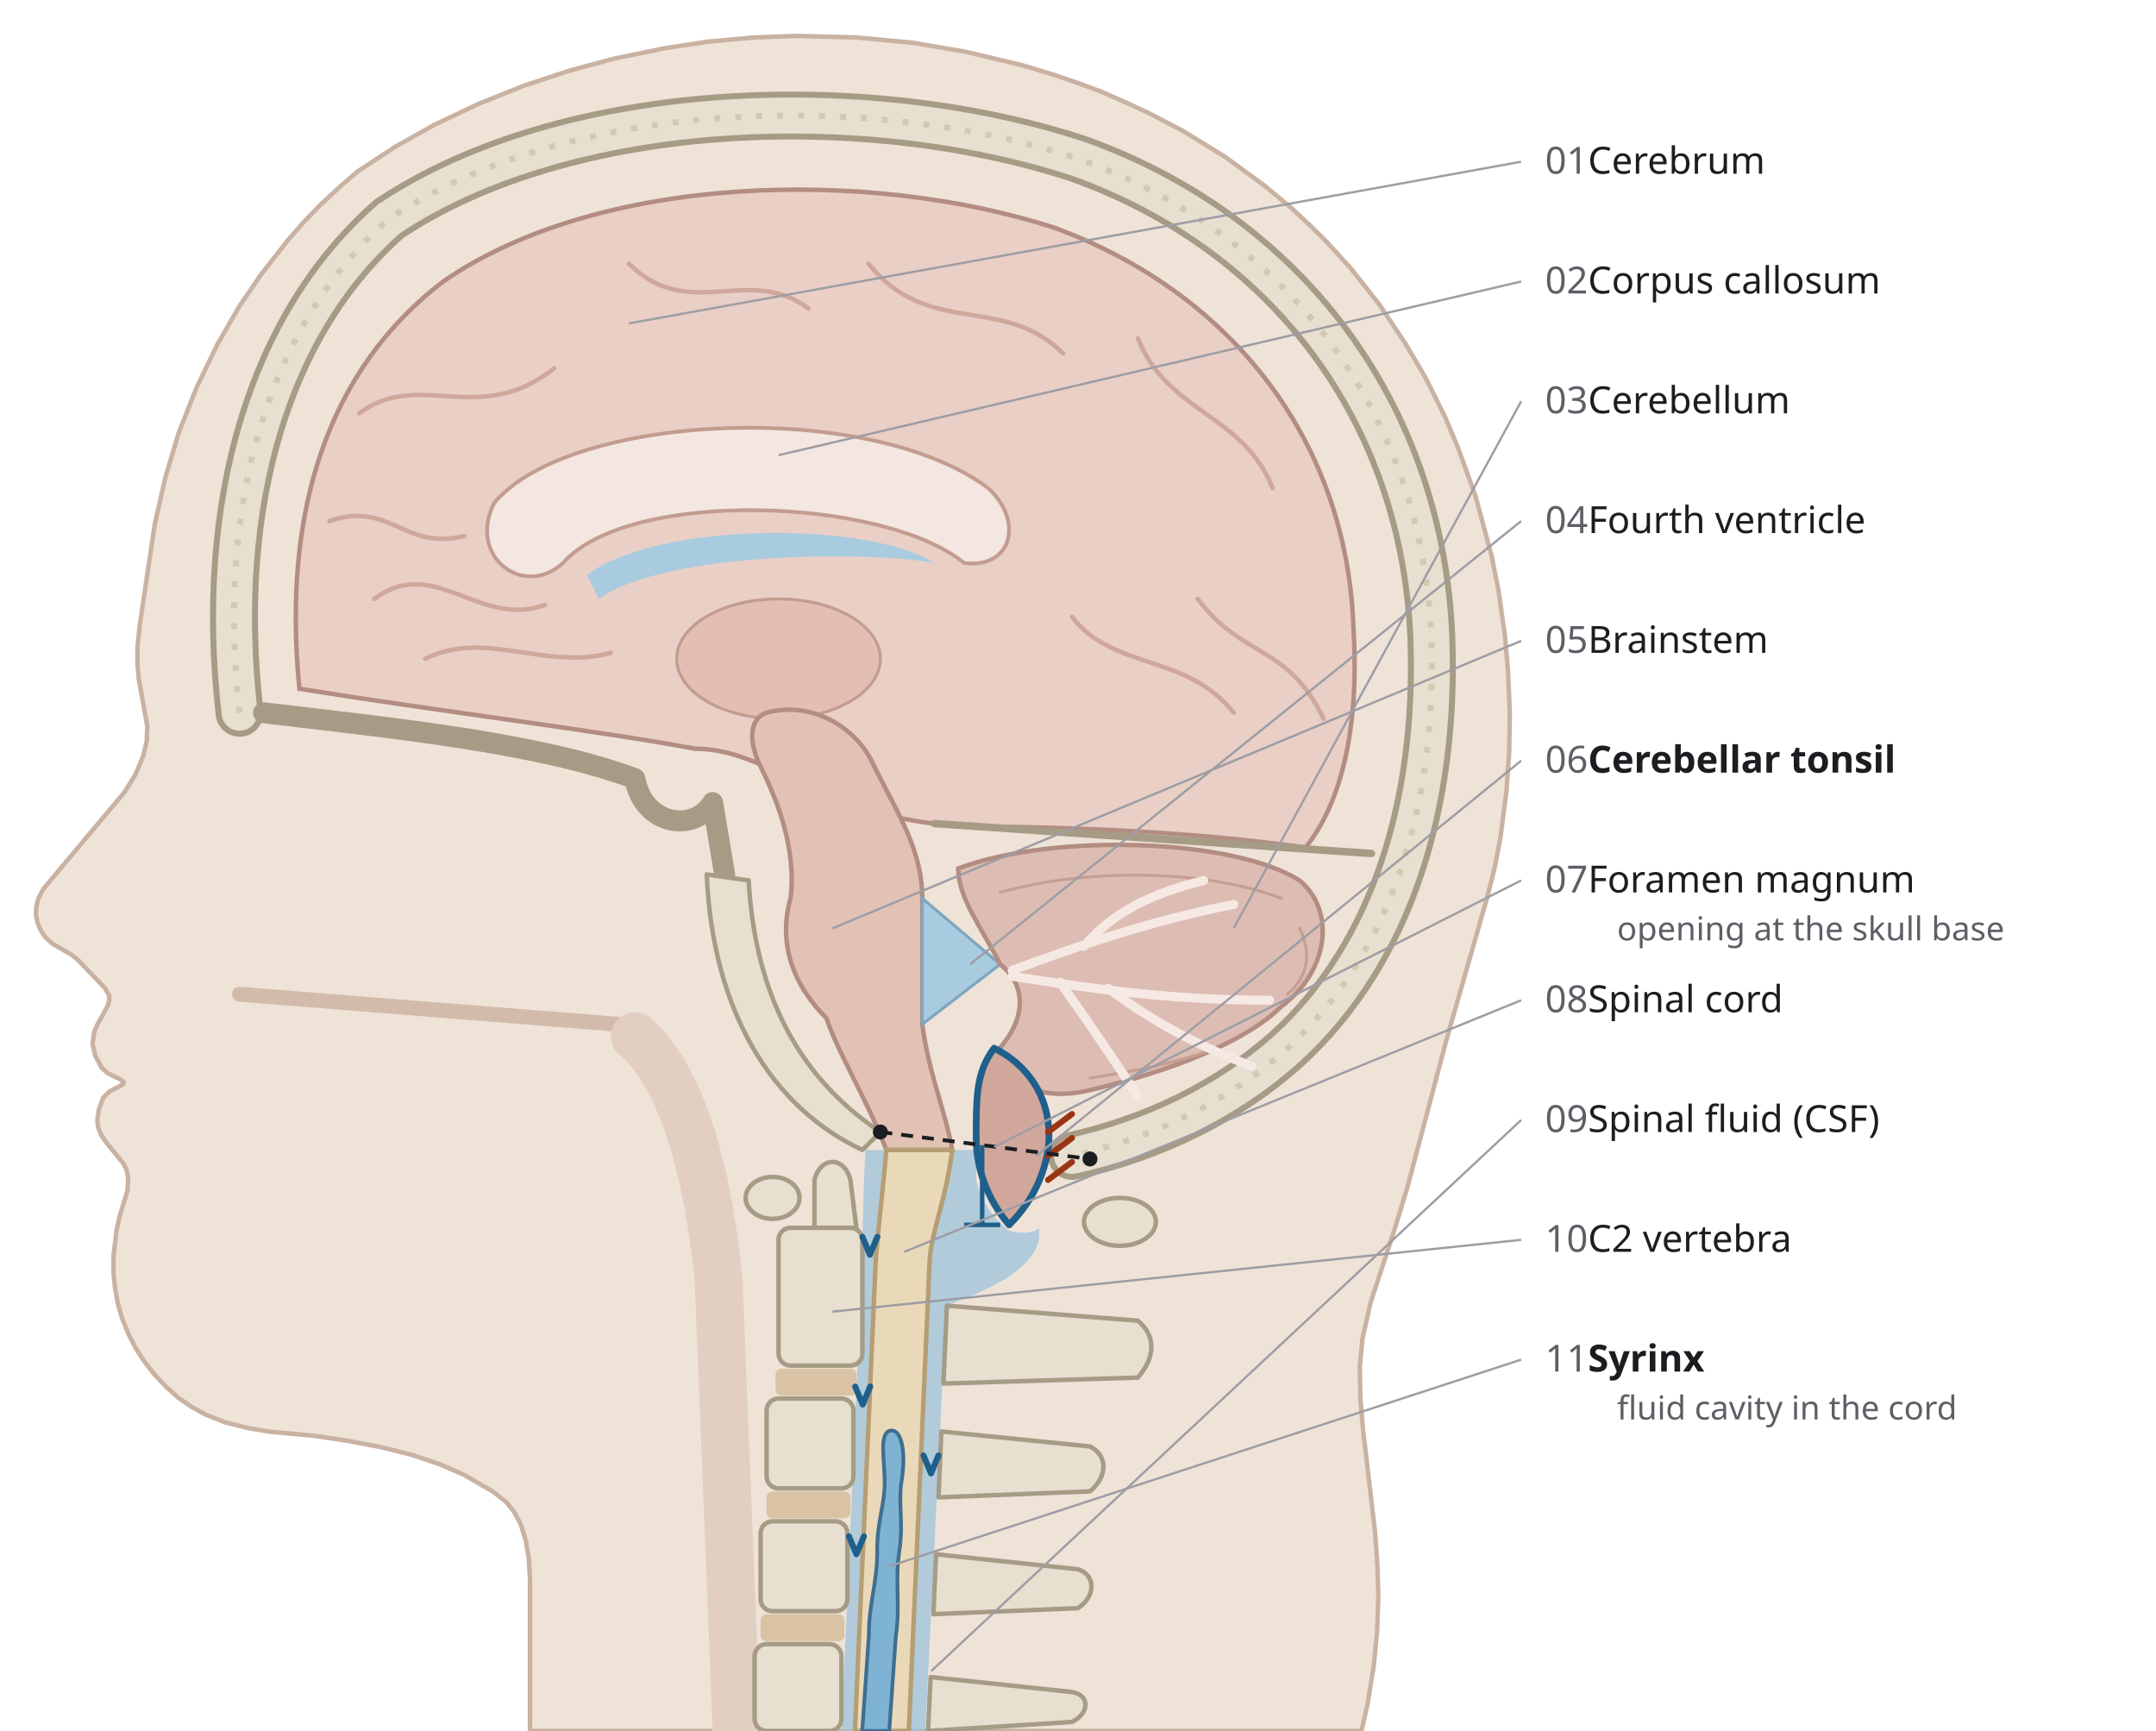
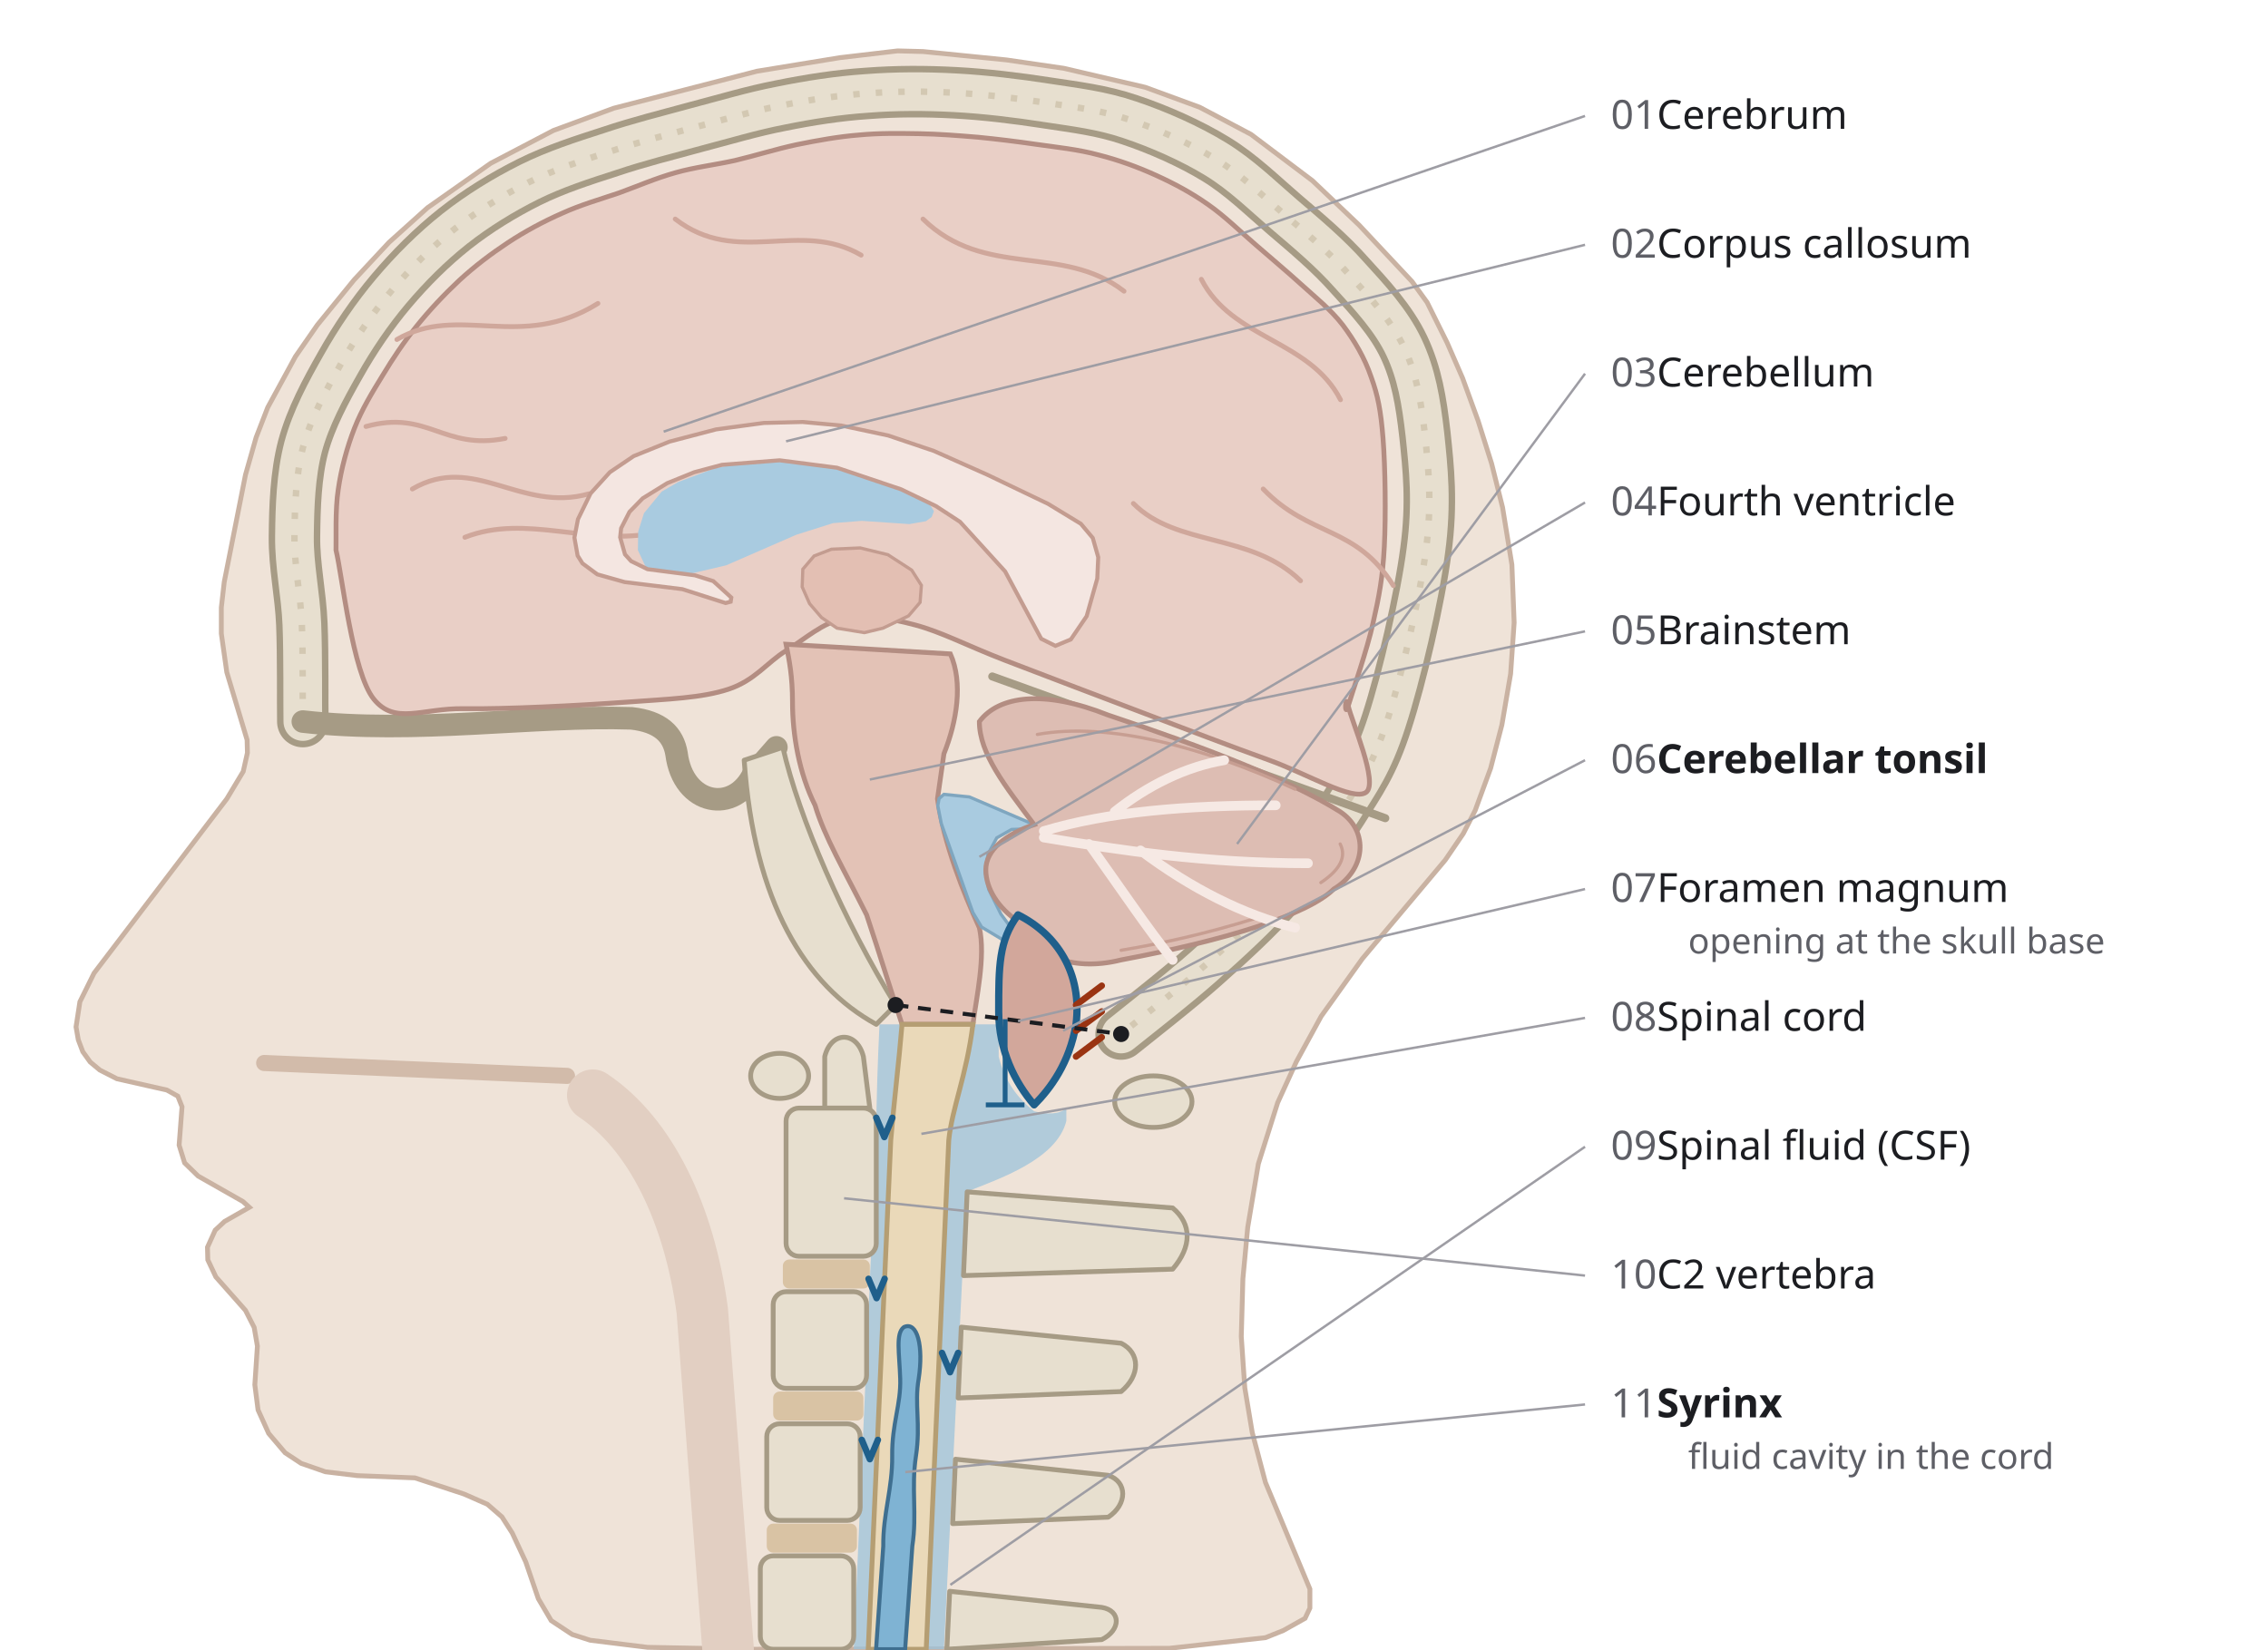
- <svg xmlns="http://www.w3.org/2000/svg" width="1440" height="1156" font-family="IBM Plex Sans, system-ui, sans-serif" viewBox="40 62 720 578" role="img" aria-label="Midline section of the head and neck, Chiari I with a syrinx, a fluid-filled cavity inside the spinal cord">
-   <path class="fig-skin" d="M306 74 L292 74.5 L276.5 75.9 L262 78.1 L245 81.6 L230.5 85.5 L215 90.6 L200 96.6 L185 103.7 L172 111 L159.5 119.2 L153.9 124 L147 130.4 L141.1 136.5 L136 142.4 L127 153.9 L119.8 164.5 L112.6 177 L105.6 191.5 L99.7 206.5 L95.2 221.5 L91.7 237 L86.7 270.5 L85.9 278 L85.9 283.5 L86.3 288.5 L89.2 304.5 L89 309.5 L87.8 314.5 L85.3 320.5 L81.6 326.5 L54.5 358.8 L52.8 362 L52.1 365 L52 367.5 L52.5 370 L53.5 372.5 L55 374.8 L57.5 377.1 L64 380.9 L66 382.5 L75.1 392 L76.5 394.5 L76.5 396 L75.9 398 L72.6 404 L71.5 406.5 L70.9 410.5 L71.8 414.5 L74 418.6 L76 420.4 L80.5 422.6 L81.3 423.5 L81.1 424 L80.5 424.4 L76.5 426.5 L74.5 428.5 L73 432.5 L72.5 436 L72.8 438.5 L73.8 441 L75.5 443.5 L81.2 450.5 L82.2 452.5 L82.8 455 L82.6 459.5 L80 468 L78.9 473 L77.9 481.5 L77.9 487 L78.4 492 L79.3 497 L80.7 502 L82.7 507 L85.2 512 L88.1 516.5 L91.6 521 L95.4 525 L99.5 528.7 L104 531.8 L108.5 534.3 L115 536.9 L123 538.9 L129.5 540 L144.5 541.4 L156 543.1 L167.5 545.3 L177.5 547.8 L187 551 L195 554.5 L204.5 560 L209 563.5 L211.8 567 L213.9 571 L215.6 576.5 L216.6 582.5 L217 589.5 L217 639.5 L217.5 640 L494.5 640 L494.8 639.5 L496.7 631 L498.8 618 L499.9 606.5 L500.3 595 L500 585 L499.2 573.5 L495.2 539.5 L494.3 529 L494.1 518.5 L495 509 L497.7 497 L505.4 473.5 L510 458.5 L523.1 409 L536.7 361.5 L539.2 351.5 L541.1 341.5 L543.1 326 L544 313 L544.2 300 L543.6 286 L542.6 274.5 L540.4 259 L538.1 247.5 L532.7 227.5 L526.9 211.5 L522.7 201.5 L518.5 193 L515.7 187.5 L509.2 176.5 L500.5 163.5 L491 151.5 L482.8 142.5 L477.2 137 L471.3 131.5 L462.3 124 L449 114.3 L435 105.7 L424.5 100.2 L417.5 96.9 L408 92.7 L400.5 89.9 L392 87 L381.5 83.8 L362.5 79.3 L345 76.3 L326 74.5 L306 74 Z" fill="#EFE3D8" stroke="#C9B2A2" stroke-width="1.5" />
-   <path d="M120 394 L246 404" fill="none" stroke="#D2BBAA" stroke-width="5" stroke-linecap="round" />
-   <path d="M252 408 C266 420 276 448 280 490 L286 640" fill="none" stroke="#E2CFC2" stroke-width="16" stroke-linecap="round" />
+ <svg xmlns="http://www.w3.org/2000/svg" width="1408" height="1024" font-family="IBM Plex Sans, system-ui, sans-serif" viewBox="56 128 704 512" role="img" aria-label="Midline section of the head and neck, Chiari I with a syrinx, a fluid-filled cavity inside the spinal cord">
+   <path class="fig-skin" d="M124.7 324.7 L126.4 336.7 L132.7 357.7 L132.8 361.7 L131.5 367.5 L126.4 376 L85.2 430.1 L80.8 439 L79.6 446.8 L80.3 450.8 L81.7 454.5 L84 457.7 L87 460.2 L92.3 462.9 L107.8 466.4 L111.2 468.3 L112.5 471.6 L111.6 483.5 L113.3 489 L117.5 493.1 L131.4 501 L133.4 502.8 L125.7 507.2 L122.8 509.9 L120.4 515.2 L120.5 519.1 L123 524.4 L132.2 534.8 L134.9 540.1 L135.9 545.9 L135.1 557.9 L136.1 565.7 L139.4 573 L144.5 579 L149.5 582.3 L157 584.9 L166.9 586.1 L184.8 586.8 L200 591.8 L207.3 595 L211.8 598.9 L215 603.9 L219.2 612.9 L223.1 624.3 L227.1 631.1 L233.6 635.4 L239.2 637.2 L257 639.4 L289 640 L419 639.7 L448.8 636.4 L454.3 634.2 L461.1 630.4 L462.6 627.2 L462.6 621.3 L448.8 588.2 L444.7 572.7 L442.4 558.9 L441.3 542.9 L441.8 525 L443.3 509 L446.6 489.3 L452.6 470.3 L458.4 457.6 L466.1 443.5 L478.9 425.6 L504.6 395 L510.2 386.8 L513.9 379.6 L518.7 366.5 L522.2 353 L524.9 337.2 L526 321.3 L525.3 303.3 L522.4 285.5 L519 271.9 L514.8 258.6 L510 245.4 L505.2 234.4 L499 221.9 L494.3 215.4 L477.9 197.9 L463.4 184.1 L444.3 169.7 L428.4 161.3 L411.5 155.1 L386.2 149.2 L368.4 146.6 L342.5 144 L334.6 143.8 L316.7 145.9 L291 150.1 L246.5 161.6 L227.8 168.5 L208.3 178.7 L188.7 192.5 L176.8 203.2 L165.9 214.9 L154.5 228.9 L147.7 238.7 L139.1 254.5 L135.5 263.8 L132.2 275.4 L125.6 308.7 L124.7 316.6 Z" fill="#EFE3D8" stroke="#C9B2A2" stroke-width="1.5" />
+   <path d="M138 458 L232 462" fill="none" stroke="#D2BBAA" stroke-width="5" stroke-linecap="round" />
+   <path d="M240 468 C258 480 270 505 274 535 L282 640" fill="none" stroke="#E2CFC2" stroke-width="16" stroke-linecap="round" />
  <path d="M329 446 L347 446 L341.5 482 L334.5 640 L321 640 L328 480 C328 470 328.5 456 329 446 Z" fill="#9CC3DA" fill-opacity="0.75" />
  <path d="M347 446 L366 446 L366 456 C368 464 372 469 377 473 C381 474 385 474 387 472 L387 476 C384 488 366 494 356 498 L349 640 L334.5 640 L341.5 482 Z" fill="#9CC3DA" fill-opacity="0.75" />
-   <path d="M120 300 C112 230 130 170 170 135 C230 95 330 92 400 115 C470 140 515 200 518 275 C520 330 505 380 470 412 C450 430 425 442 398 448" fill="none" stroke="#A69B85" stroke-width="16" stroke-linecap="round" />
-   <path d="M120 300 C112 230 130 170 170 135 C230 95 330 92 400 115 C470 140 515 200 518 275 C520 330 505 380 470 412 C450 430 425 442 398 448" fill="none" stroke="#E7DFCF" stroke-width="12" stroke-linecap="round" />
-   <path d="M120 300 C112 230 130 170 170 135 C230 95 330 92 400 115 C470 140 515 200 518 275 C520 330 505 380 470 412 C450 430 425 442 398 448" fill="none" stroke="#D3C8B2" stroke-width="2" stroke-dasharray="2 5" />
-   <path d="M128 300 C170 305 220 310 252 322 C255 338 272 340 278 330 L282 354" fill="none" stroke="#A69B85" stroke-width="7" stroke-linecap="round" stroke-linejoin="round" />
-   <path d="M276 354 L290 356 C292 390 304 420 334 440 L328 446 C298 432 278 400 276 354 Z" fill="#E7DFCF" stroke="#A69B85" stroke-width="1.5" stroke-linejoin="round" />
-   <path d="M140 292 C134 232 150 185 188 156 C240 120 330 118 392 138 C452 160 490 210 492 272 C494 305 488 330 476 345 C440 340 400 338 360 338 C340 336 322 332 305 322 C295 318 285 312 272 312 C240 306 190 300 140 292 Z" fill="#E9CFC6" stroke="#B38D82" stroke-width="1.5" />
-   <path d="M160 200 C180 185 200 205 225 185 M250 150 C270 170 290 150 310 165 M330 150 C350 175 375 160 395 180 M420 175 C430 200 455 200 465 225 M165 262 C185 247 200 272 222 264 M440 262 C455 282 470 277 482 302 M150 236 C170 229 175 246 195 241 M398 268 C412 286 436 280 452 300 M182 282 C202 272 222 286 244 280" fill="none" stroke="#CFA79B" stroke-width="1.5" stroke-linecap="round" />
-   <path d="M236 254 C260 236 330 236 352 250 C332 246 262 246 240 262 Z" fill="#A9CBE0" />
-   <path d="M205 230 C230 200 330 195 370 225 C382 236 378 252 362 250 C335 228 250 225 228 250 C215 262 196 248 205 230 Z" fill="#F4E6E1" stroke="#C39C90" stroke-width="1.25" />
-   <ellipse cx="300" cy="282" rx="34" ry="20" fill="#E3BFB3" stroke="#C39C90" stroke-width="1" />
-   <path d="M352 337 L498 347" fill="none" stroke="#A69B85" stroke-width="2.5" stroke-linecap="round" />
-   <path d="M296 300 C310 296 326 304 332 318 C340 334 348 346 348 362 L348 404 C350 420 356 434 358 446 L336 446 C330 430 320 414 316 402 C304 390 300 376 304 362 C306 346 300 330 294 318 C290 310 290 302 296 300 Z" fill="#E3C2B6" stroke="#B38D82" stroke-width="1.5" />
-   <path d="M348 362 L374 384 L348 404 Z" fill="#A9CBE0" stroke="#7FA6BF" stroke-width="1" />
-   <path d="M360 352 C392 340 452 342 474 356 C486 366 484 386 468 398 C456 410 430 420 404 426 C388 430 376 424 372 414 C382 404 384 392 374 384 C368 372 360 362 360 352 Z" fill="#DDBDB3" stroke="#B38D82" stroke-width="1.5" />
-   <path d="M374 360 C402 352 442 352 468 362 M474 372 C478 380 477 388 470 394 M446 412 C430 418 416 420 404 422" fill="none" stroke="#C79E92" stroke-width="1" stroke-linecap="round" />
-   <path d="M378 386 C400 378 422 370 452 364 M402 378 C412 366 426 360 442 356 M378 388 C404 392 430 396 464 396 M410 392 C426 404 442 412 458 418 M394 390 C404 404 412 416 420 428" fill="none" stroke="#F6E9E4" stroke-width="3" stroke-linecap="round" />
+   <path d="M150 352 C149.9 347 150.1 331.4 149.7 321.8 C149.3 312.2 147.3 303.7 147.4 294.5 C147.5 285.3 147.8 275.5 150.1 266.7 C152.5 257.8 157.1 249.3 161.7 241.2 C166.2 233.2 171.5 225.4 177.4 218.4 C183.4 211.3 190 204.7 197.2 199 C204.3 193.4 212.3 188.5 220.3 184.5 C228.4 180.5 236.8 177.8 245.5 175 C254.1 172.1 263.3 169.8 272.1 167.4 C280.9 165.1 289.5 162.5 298.3 160.8 C307.2 159 316.1 157.6 325.1 157 C334.2 156.3 343.2 156.3 352.5 156.8 C361.8 157.3 371.7 158.5 380.7 159.9 C389.8 161.3 397.9 162.2 406.7 165.2 C415.4 168.1 425.4 172.5 433.4 177.4 C441.4 182.3 447.7 188.6 454.7 194.6 C461.6 200.5 468.8 206.5 474.9 213.4 C481.1 220.2 487.9 227.5 491.8 235.8 C495.7 244.1 497.1 252.4 498.3 262.9 C499.4 273.4 500.6 284 498.6 298.9 C496.7 313.7 490.9 338.5 486.5 352 C482.2 365.4 478.2 370.7 472.7 379.5 C467.1 388.3 460.5 396.9 453.4 405 C446.3 413 438.1 420.5 429.9 427.8 C421.6 435.2 408.3 445.5 404 449" fill="none" stroke="#A69B85" stroke-width="16" stroke-linecap="round" />
+   <path d="M150 352 C149.9 347 150.1 331.4 149.7 321.8 C149.3 312.2 147.3 303.7 147.4 294.5 C147.5 285.3 147.8 275.5 150.1 266.7 C152.5 257.8 157.1 249.3 161.7 241.2 C166.2 233.2 171.5 225.4 177.4 218.4 C183.4 211.3 190 204.7 197.2 199 C204.3 193.4 212.3 188.5 220.3 184.5 C228.4 180.5 236.8 177.8 245.5 175 C254.1 172.1 263.3 169.8 272.1 167.4 C280.9 165.1 289.5 162.5 298.3 160.8 C307.2 159 316.1 157.6 325.1 157 C334.2 156.3 343.2 156.3 352.5 156.8 C361.8 157.3 371.7 158.5 380.7 159.9 C389.8 161.3 397.9 162.2 406.7 165.2 C415.4 168.1 425.4 172.5 433.4 177.4 C441.4 182.3 447.7 188.6 454.7 194.6 C461.6 200.5 468.8 206.5 474.9 213.4 C481.1 220.2 487.9 227.5 491.8 235.8 C495.7 244.1 497.1 252.4 498.3 262.9 C499.4 273.4 500.6 284 498.6 298.9 C496.7 313.7 490.9 338.5 486.5 352 C482.2 365.4 478.2 370.7 472.7 379.5 C467.1 388.3 460.5 396.9 453.4 405 C446.3 413 438.1 420.5 429.9 427.8 C421.6 435.2 408.3 445.5 404 449" fill="none" stroke="#E7DFCF" stroke-width="12" stroke-linecap="round" />
+   <path d="M150 352 C149.9 347 150.1 331.4 149.7 321.8 C149.3 312.2 147.3 303.7 147.4 294.5 C147.5 285.3 147.8 275.5 150.1 266.7 C152.5 257.8 157.1 249.3 161.7 241.2 C166.2 233.2 171.5 225.4 177.4 218.4 C183.4 211.3 190 204.7 197.2 199 C204.3 193.4 212.3 188.5 220.3 184.5 C228.4 180.5 236.8 177.8 245.5 175 C254.1 172.1 263.3 169.8 272.1 167.4 C280.9 165.1 289.5 162.5 298.3 160.8 C307.2 159 316.1 157.6 325.1 157 C334.2 156.3 343.2 156.3 352.5 156.8 C361.8 157.3 371.7 158.5 380.7 159.9 C389.8 161.3 397.9 162.2 406.7 165.2 C415.4 168.1 425.4 172.5 433.4 177.4 C441.4 182.3 447.7 188.6 454.7 194.6 C461.6 200.5 468.8 206.5 474.9 213.4 C481.1 220.2 487.9 227.5 491.8 235.8 C495.7 244.1 497.1 252.4 498.3 262.9 C499.4 273.4 500.6 284 498.6 298.9 C496.7 313.7 490.9 338.5 486.5 352 C482.2 365.4 478.2 370.7 472.7 379.5 C467.1 388.3 460.5 396.9 453.4 405 C446.3 413 438.1 420.5 429.9 427.8 C421.6 435.2 408.3 445.5 404 449" fill="none" stroke="#D3C8B2" stroke-width="2" stroke-dasharray="2 5" />
+   <path d="M150 352 C185 356 222 350 252 351 C261 352 265 356 266 362 C268 378 284 381 290 368 L297 360" fill="none" stroke="#A69B85" stroke-width="7" stroke-linecap="round" stroke-linejoin="round" />
+   <path d="M287 364 L299 360 C304 382 318 414 334 440 L328 446 C306 434 290 408 287 364 Z" fill="#E7DFCF" stroke="#A69B85" stroke-width="1.5" stroke-linejoin="round" />
+   <path d="M160.3 298.8 C160.4 295.7 160 286.2 161 279.9 C161.9 273.6 163.7 266.9 166 261 C168.3 255.1 171.6 249.7 174.8 244.5 C178 239.2 181.2 234.4 185.2 229.4 C189.1 224.5 193.9 219.4 198.6 215 C203.4 210.6 208.4 206.8 213.7 203.3 C219 199.8 224.8 196.7 230.5 194.2 C236.2 191.6 242.2 189.9 248.1 187.9 C253.9 185.8 259.6 183.3 265.7 181.6 C271.7 179.9 277.9 179.2 284.2 177.8 C290.5 176.3 296.8 174.3 303.3 172.9 C309.7 171.6 316.3 170.4 322.7 169.9 C329 169.3 335.1 169.4 341.3 169.5 C347.4 169.6 353.6 170.1 359.6 170.6 C365.7 171.2 371.4 171.9 377.6 172.8 C383.9 173.7 390.8 174.4 397 176.1 C403.3 177.7 409.3 179.9 415 182.5 C420.7 185.1 425.9 187.9 431 191.5 C436.2 195.1 441.1 200 445.9 204.1 C450.7 208.3 455.3 212.1 459.8 216.2 C464.3 220.3 469.1 224.1 472.8 228.9 C476.4 233.7 479.6 239.1 481.6 245 C483.7 250.8 484.6 255.3 485.3 264.1 C486 272.9 486.2 288.1 485.7 297.7 C485.2 307.2 484.1 313.1 482.2 321.4 C480.4 329.6 475.8 342.8 474.5 347.1 C473.2 351.4 473.6 342.6 474.5 347.1 C475.4 351.6 484.1 371.2 480 374 C475.9 376.8 461.7 368.2 450 364 C438.3 359.8 423.7 354.2 410 349 C396.3 343.8 379.7 337.5 368 333 C356.3 328.5 348.3 324.2 340 322 C331.7 319.8 324.7 318.7 318 320 C311.3 321.3 306 326.3 300 330 C294 333.7 290.3 339.3 282 342 C273.7 344.7 263.7 345 250 346 C236.3 347 213 348.2 200 348 C187 347.8 178.6 353.2 172 345 C165.4 336.8 162.2 306.5 160.3 298.8 Z" fill="#E9CFC6" stroke="#B38D82" stroke-width="1.5" />
+   <path d="M179.2 233.4 C198.4 222.2 217.6 237.2 241.6 222.2 M265.6 196 C284.9 210.9 304.1 196 323.3 207.2 M342.5 196 C361.7 214.7 385.7 203.5 404.9 218.4 M428.9 214.7 C438.5 233.4 462.5 233.4 472.1 252.1 M184 279.8 C203.2 268.6 217.6 287.3 238.8 281.3 M448.1 279.8 C462.5 294.8 476.9 291.1 488.5 309.8 M169.6 260.4 C188.8 255.1 193.6 267.9 212.8 264.1 M407.8 284.3 C421.2 297.8 444.3 293.3 459.7 308.3 M200.3 294.8 C219.5 287.3 238.8 297.8 259.9 293.3" fill="none" stroke="#CFA79B" stroke-width="1.5" stroke-linecap="round" />
+   <path d="M343.4 289.8 L345.2 288.5 L345.9 286.7 L343.4 282.6 L338.8 279 L330.8 275 L313.3 271.2 L292.3 270.5 L277.8 273.4 L266.6 277.6 L261.4 280.6 L255.9 287.3 L254.1 293 L254 298.8 L256.3 303.7 L258.5 305.4 L266.9 306.9 L281.4 303.5 L303.2 294 L314.6 290.4 L323.5 289.7 L338.3 290.7 Z" fill="#A9CBE0" />
+   <path d="M396.9 301 L395.2 295 L391.5 290.6 L381.3 284.4 L362.3 275.3 L345.9 268 L331.7 263.2 L317.1 260.1 L305.1 259 L293.1 259.3 L278.3 261.3 L263.8 265.1 L252.7 269.6 L245.3 274.6 L239.3 281.2 L235.4 289.2 L234.3 294.9 L235.3 300.5 L236.8 302.9 L241.4 306.3 L249.9 308.7 L267.8 310.9 L281.2 315.2 L282.8 314.8 L283 313.5 L277.4 308.4 L271.7 306.6 L257 304.7 L251.9 302.2 L250 300.1 L248.5 294.8 L248.8 292 L251.4 286.9 L255.5 282.7 L263.1 278 L271.5 274.6 L280.1 272.3 L298 270.9 L315.8 273.2 L335.7 279.9 L346.5 285.1 L354 290 L368 305.4 L379.2 326.3 L383.6 328.5 L388.4 326.5 L393.3 319.3 L396.6 307.6 Z" fill="#F4E6E1" stroke="#C39C90" stroke-width="1.25" />
+   <path d="M307.3 315.4 L305 310.2 L305.2 304.7 L308.7 300.6 L314.1 298.5 L323 298.1 L331.6 300.2 L339 305 L342 309.7 L341.6 315 L338 319.2 L330.1 323 L324.3 324.4 L315.8 323 L311 319.7 Z" fill="#E3BFB3" stroke="#C39C90" stroke-width="1" />
+   <path d="M364 338 L486 382" fill="none" stroke="#A69B85" stroke-width="2.5" stroke-linecap="round" />
+   <path d="M300 328 L351 331 C355 340 353 352 349 362 L347 376 C349 390 355 405 360 416 C362 425 359 438 358 446 L336 446 C333 437 329 424 325 412 C318 398 312 388 309 378 C304 368 302 356 302 346 C302 338 301 333 300 328 Z" fill="#E3C2B6" stroke="#B38D82" stroke-width="1.5" />
+   <path d="M360.7 415.8 L358 411.3 L348.2 383.7 L347.1 378.1 L347.5 375.9 L349 374.6 L356.9 375.4 L377.2 384.1 L375.4 385.3 L370 385.5 L365.4 388.1 L362.7 393.1 L361.8 398.7 L362.9 404.1 L366.7 411.8 L370.1 416.4 L378.4 424.3 L379.1 426.9 Z" fill="#A9CBE0" stroke="#7FA6BF" stroke-width="1" />
+   <path d="M360 352 C366 344 380 342 400 350 C430 360 456 370 472 380 C481 386 480 398 470 404 C462 412 436 420 404 426 C388 430 376 424 372 414 C366 410 362 404 362 398 C362 392 368 387 377 384 C368 372 360 362 360 352 Z" fill="#DDBDB3" stroke="#B38D82" stroke-width="1.5" />
+   <path d="M378 356 C400 352 430 360 458 373 M472 390 C474 394 472 398 466 402 M446 413 C430 418 416 421 404 423" fill="none" stroke="#C79E92" stroke-width="1" stroke-linecap="round" />
+   <path d="M380 386 C400 380 424 378 452 378 M402 380 C412 372 424 366 436 364 M380 388 C404 392 430 396 462 396 M410 392 C426 404 442 412 458 416 M394 390 C404 404 412 416 420 426" fill="none" stroke="#F6E9E4" stroke-width="3" stroke-linecap="round" />
  <path d="M372 412 C384 418 392 430 390 446 C388 458 382 466 377 471 C371 464 366 454 366 442 C366 428 366 420 372 412 Z" fill="#D2A79B" stroke="#1F5F8B" stroke-width="2.25" stroke-linejoin="round" />
  <path d="M336 446 L358 446 C356 462 351.5 472 350.5 482 L343.5 640 L325.5 640 L332.5 482 C333.5 470 335 458 336 446 Z" fill="#EAD9B9" stroke="#B59E73" stroke-width="1.5" />
  <path d="M336.55 540 C340.79 538 342.69 546 341.17 556 C339.79 564 341.84 570 340.32 580 C338.8 590 340.71 598 339.19 608 L336.96 640 L327.94 640 L330.17 608 C330.05 598 333.06 590 332.94 580 C332.82 570 335.69 564 335.43 556 C335.17 548 333.95 542 336.55 540 Z" fill="#7FB3D3" stroke="#3F6F90" stroke-width="1.25" />
  <ellipse cx="298" cy="462" rx="9" ry="7" fill="#E7DFCF" stroke="#A69B85" stroke-width="1.5" />
  <path d="M312 456 C314 448 322 448 324 456 L326 472 L312 472 Z" fill="#E7DFCF" stroke="#A69B85" stroke-width="1.5" stroke-linejoin="round" />
  <rect x="300" y="472" width="28" height="46" rx="4" fill="#E7DFCF" stroke="#A69B85" stroke-width="1.5" />
  <rect x="299" y="519" width="27" height="9" rx="2" fill="#D9C3A4" />
  <rect x="296" y="529" width="29" height="30" rx="4" fill="#E7DFCF" stroke="#A69B85" stroke-width="1.5" />
  <rect x="296" y="560" width="28" height="9" rx="2" fill="#D9C3A4" />
  <rect x="294" y="570" width="29" height="30" rx="4" fill="#E7DFCF" stroke="#A69B85" stroke-width="1.5" />
  <rect x="294" y="601" width="28" height="9" rx="2" fill="#D9C3A4" />
  <rect x="292" y="611" width="29" height="29" rx="4" fill="#E7DFCF" stroke="#A69B85" stroke-width="1.5" />
  <ellipse cx="414" cy="470" rx="12" ry="8" fill="#E7DFCF" stroke="#A69B85" stroke-width="1.5" />
  <path d="M356.21 498 L420 503 C426 508 426 515 420 522 L355.07 524 Z" fill="#E7DFCF" stroke="#A69B85" stroke-width="1.5" stroke-linejoin="round" />
  <path d="M354.38 540 L404 545 C410 548 410 555 404 560 L353.41 562 Z" fill="#E7DFCF" stroke="#A69B85" stroke-width="1.5" stroke-linejoin="round" />
  <path d="M352.58 581 L400 586 C406 588 406 595 400 599 L351.71 601 Z" fill="#E7DFCF" stroke="#A69B85" stroke-width="1.5" stroke-linejoin="round" />
  <path d="M350.79 622 L398 627 C404 628 404 634 398 637 L349.91 640 Z" fill="#E7DFCF" stroke="#A69B85" stroke-width="1.5" stroke-linejoin="round" />
  <path d="M328 475 L330.5 481 L333 475 M325.6 525 L328.1 531 L330.6 525 M323.5 575 L326 581 L328.5 575 M348.4 548 L350.9 554 L353.4 548" fill="none" stroke="#1F5F8B" stroke-width="2" stroke-linecap="round" stroke-linejoin="round" />
  <path d="M390 440 L398 434 M390 448 L398 442 M390 456 L398 450" fill="none" stroke="#9A3412" stroke-width="2" stroke-linecap="round" />
  <line x1="334" y1="440" x2="404" y2="449" stroke="#1C1D21" stroke-width="1.25" stroke-dasharray="4 3" />
  <circle cx="334" cy="440" r="2.5" fill="#1C1D21" />
  <circle cx="404" cy="449" r="2.5" fill="#1C1D21" />
  <line x1="368" y1="444.4" x2="368" y2="471" stroke="#1F5F8B" stroke-width="1.5" />
  <line x1="362" y1="471" x2="374" y2="471" stroke="#1F5F8B" stroke-width="1.5" />
  <g font-size="12.5" fill="#1C1D21" aria-hidden="true">
    <g stroke="#9E9DA4" stroke-width="0.75" fill="none">
-       <path d="M250 170 L548 116" />
-       <path d="M300 214 L548 156" />
-       <path d="M452 372 L548 196" />
-       <path d="M364 384 L548 236" />
-       <path d="M318 372 L548 276" />
-       <path d="M386 448 L548 316" />
-       <path d="M372 445 L548 356" />
-       <path d="M342 480 L548 396" />
-       <path d="M351 620 L548 436" />
-       <path d="M318 500 L548 476" />
+       <path d="M262 262 L548 164" />
+       <path d="M300 265 L548 204" />
+       <path d="M440 390 L548 244" />
+       <path d="M360 394 L548 284" />
+       <path d="M326 370 L548 324" />
+       <path d="M386 448 L548 364" />
+       <path d="M372 445 L548 404" />
+       <path d="M342 480 L548 444" />
+       <path d="M351 620 L548 484" />
+       <path d="M318 500 L548 524" />
    </g>
-     <text x="556" y="120">
+     <text x="556" y="168">
      <tspan class="fig-mono" fill="#5E5F66">01  </tspan>Cerebrum</text>
-     <text x="556" y="160">
+     <text x="556" y="208">
      <tspan class="fig-mono" fill="#5E5F66">02  </tspan>Corpus callosum</text>
-     <text x="556" y="200">
+     <text x="556" y="248">
      <tspan class="fig-mono" fill="#5E5F66">03  </tspan>Cerebellum</text>
-     <text x="556" y="240">
+     <text x="556" y="288">
      <tspan class="fig-mono" fill="#5E5F66">04  </tspan>Fourth ventricle</text>
-     <text x="556" y="280">
+     <text x="556" y="328">
      <tspan class="fig-mono" fill="#5E5F66">05  </tspan>Brainstem</text>
-     <text x="556" y="320" font-weight="600">
+     <text x="556" y="368" font-weight="600">
      <tspan class="fig-mono" fill="#5E5F66" font-weight="400">06  </tspan>Cerebellar tonsil</text>
-     <text x="556" y="360">
+     <text x="556" y="408">
      <tspan class="fig-mono" fill="#5E5F66">07  </tspan>Foramen magnum</text>
-     <text x="580" y="376" font-size="11" fill="#5E5F66">opening at the skull base</text>
-     <text x="556" y="400">
+     <text x="580" y="424" font-size="11" fill="#5E5F66">opening at the skull base</text>
+     <text x="556" y="448">
      <tspan class="fig-mono" fill="#5E5F66">08  </tspan>Spinal cord</text>
-     <text x="556" y="440">
+     <text x="556" y="488">
      <tspan class="fig-mono" fill="#5E5F66">09  </tspan>Spinal fluid (CSF)</text>
-     <text x="556" y="480">
+     <text x="556" y="528">
      <tspan class="fig-mono" fill="#5E5F66">10  </tspan>C2 vertebra</text>
-     <path d="M337 585 L548 516" stroke="#9E9DA4" stroke-width="0.75" fill="none" />
-     <text x="556" y="520" font-weight="600">
+     <path d="M337 585 L548 564" stroke="#9E9DA4" stroke-width="0.75" fill="none" />
+     <text x="556" y="568" font-weight="600">
      <tspan class="fig-mono" fill="#5E5F66" font-weight="400">11  </tspan>Syrinx</text>
-     <text x="580" y="536" font-size="11" fill="#5E5F66">fluid cavity in the cord</text>
+     <text x="580" y="584" font-size="11" fill="#5E5F66">fluid cavity in the cord</text>
  </g>
</svg>
